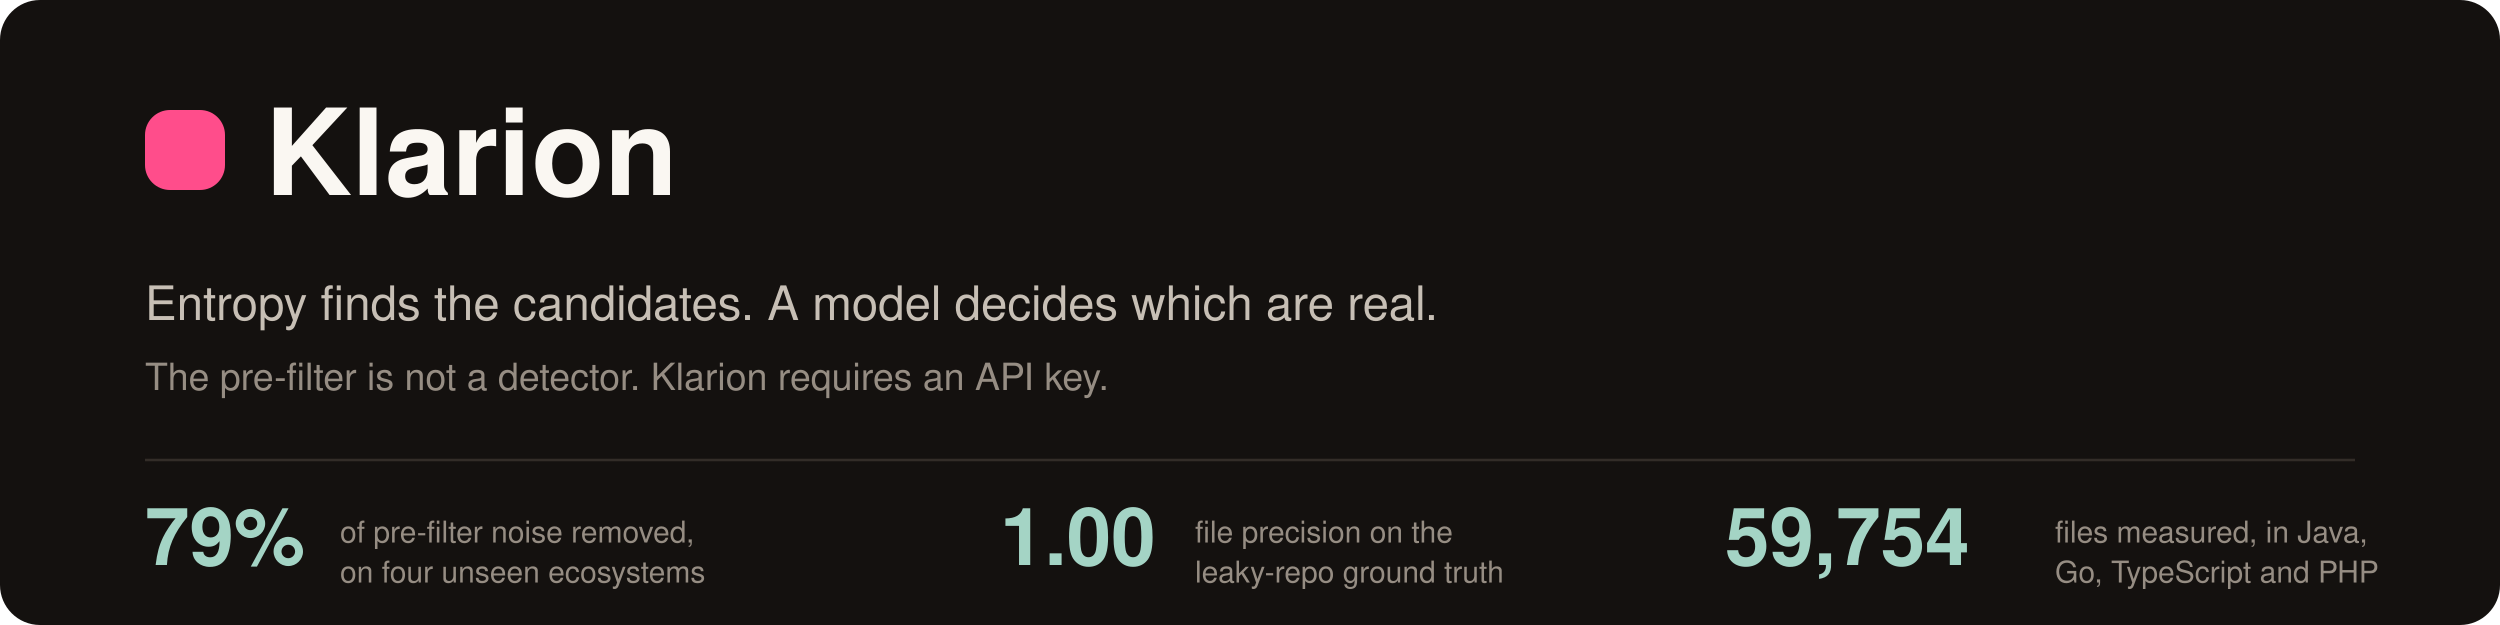
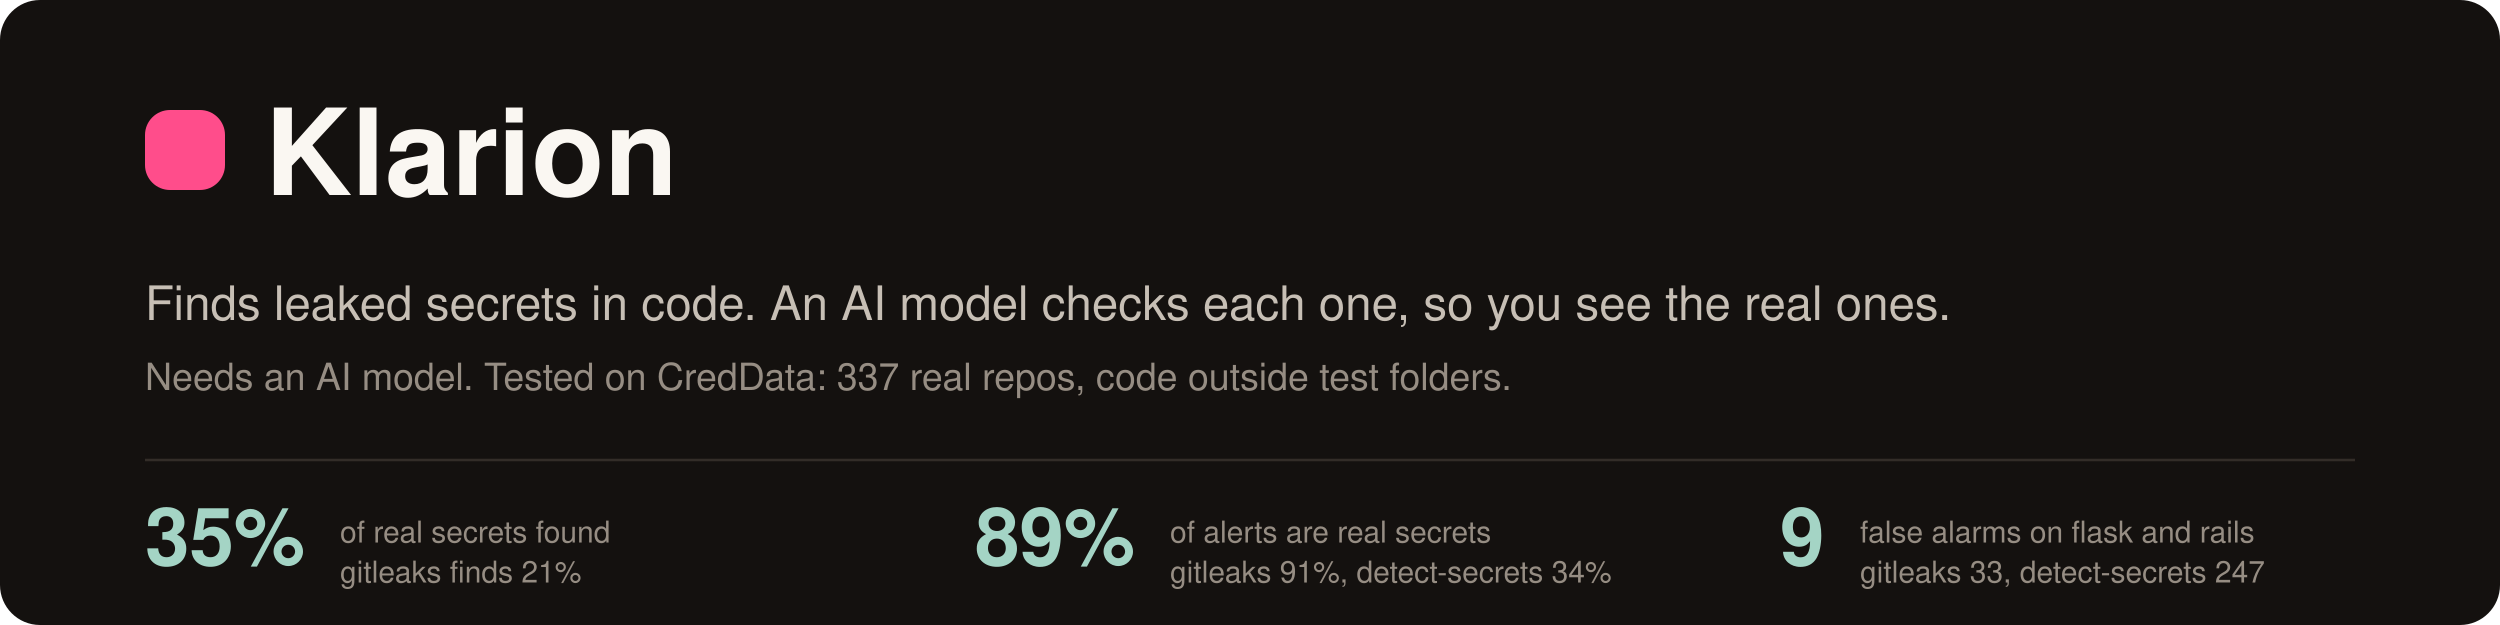
- <svg xmlns="http://www.w3.org/2000/svg" viewBox="0 0 1000 250" width="1000" height="250" role="img" aria-label="Klarion. Entropy finds the candidates, a model decides which are real. 79 percent of pre-filter false positives removed across four unseen ecosystems, 1.00 file precision on the leaky-repo ground truth, 59,754 files measured.">
+ <svg xmlns="http://www.w3.org/2000/svg" viewBox="0 0 1000 250" width="1000" height="250" role="img" aria-label="Klarion finds leaked secrets in code. An AI model checks each one, so you see the real ones. Tested on CredData, 337 real repositories, code outside test folders: Klarion finds 35 percent of real secrets, gitleaks 21 percent. 89 percent of Klarion alerts are real, gitleaks 91 percent, detect-secrets 34 percent. 9 false alarms on flask and rails, gitleaks 33, detect-secrets 247. Needs an AI model.">
  <rect width="1000" height="250" rx="16" fill="#14110f" />
  <rect x="58" y="44" width="32" height="32" rx="10" fill="#ff4d8b" />
  <text x="106" y="78" font-family="Helvetica, Arial, sans-serif" font-size="48" font-weight="600" fill="#faf7f2">Klarion</text>
-   <text x="58" y="128" font-family="Helvetica, Arial, sans-serif" font-size="19" fill="#c7bfb5">Entropy finds the candidates. A model decides which are real.</text>
-   <text x="58" y="156" font-family="Helvetica, Arial, sans-serif" font-size="15" fill="#968d83">The pre-filter is not a detector. Klarion requires an API key.</text>
+   <text x="58" y="128" font-family="Helvetica, Arial, sans-serif" font-size="19" fill="#c7bfb5">Finds leaked secrets in code. An AI model checks each one, so you see the real ones.</text>
+   <text x="58" y="156" font-family="Helvetica, Arial, sans-serif" font-size="15" fill="#968d83">Needs an AI model. Tested on CredData: 337 real repos, code outside test folders.</text>
  <line x1="58" y1="184" x2="942" y2="184" stroke="#332d28" stroke-width="1" />
-   <text x="58" y="226" font-family="Helvetica, Arial, sans-serif" font-size="32" font-weight="600" fill="#a4d4c5">79%</text>
-   <text x="136" y="217" font-family="Helvetica, Arial, sans-serif" font-size="12" fill="#968d83">of pre-filter noise removed,</text>
-   <text x="136" y="233" font-family="Helvetica, Arial, sans-serif" font-size="12" fill="#968d83">on four unseen ecosystems</text>
-   <text x="400" y="226" font-family="Helvetica, Arial, sans-serif" font-size="32" font-weight="600" fill="#a4d4c5">1.00</text>
-   <text x="478" y="217" font-family="Helvetica, Arial, sans-serif" font-size="12" fill="#968d83">file precision on the</text>
-   <text x="478" y="233" font-family="Helvetica, Arial, sans-serif" font-size="12" fill="#968d83">leaky-repo ground truth</text>
-   <text x="690" y="226" font-family="Helvetica, Arial, sans-serif" font-size="32" font-weight="600" fill="#a4d4c5">59,754</text>
-   <text x="822" y="217" font-family="Helvetica, Arial, sans-serif" font-size="12" fill="#968d83">files measured, in Java,</text>
-   <text x="822" y="233" font-family="Helvetica, Arial, sans-serif" font-size="12" fill="#968d83">Go, TypeScript and PHP</text>
+   <text x="58" y="226" font-family="Helvetica, Arial, sans-serif" font-size="32" font-weight="600" fill="#a4d4c5">35%</text>
+   <text x="136" y="217" font-family="Helvetica, Arial, sans-serif" font-size="12" fill="#968d83">of real secrets found</text>
+   <text x="136" y="233" font-family="Helvetica, Arial, sans-serif" font-size="12" fill="#968d83">gitleaks finds 21%</text>
+   <text x="390" y="226" font-family="Helvetica, Arial, sans-serif" font-size="32" font-weight="600" fill="#a4d4c5">89%</text>
+   <text x="468" y="217" font-family="Helvetica, Arial, sans-serif" font-size="12" fill="#968d83">of alerts are real secrets</text>
+   <text x="468" y="233" font-family="Helvetica, Arial, sans-serif" font-size="12" fill="#968d83">gitleaks 91%, detect-secrets 34%</text>
+   <text x="712" y="226" font-family="Helvetica, Arial, sans-serif" font-size="32" font-weight="600" fill="#a4d4c5">9</text>
+   <text x="744" y="217" font-family="Helvetica, Arial, sans-serif" font-size="12" fill="#968d83">false alarms on flask and rails</text>
+   <text x="744" y="233" font-family="Helvetica, Arial, sans-serif" font-size="12" fill="#968d83">gitleaks 33, detect-secrets 247</text>
</svg>
